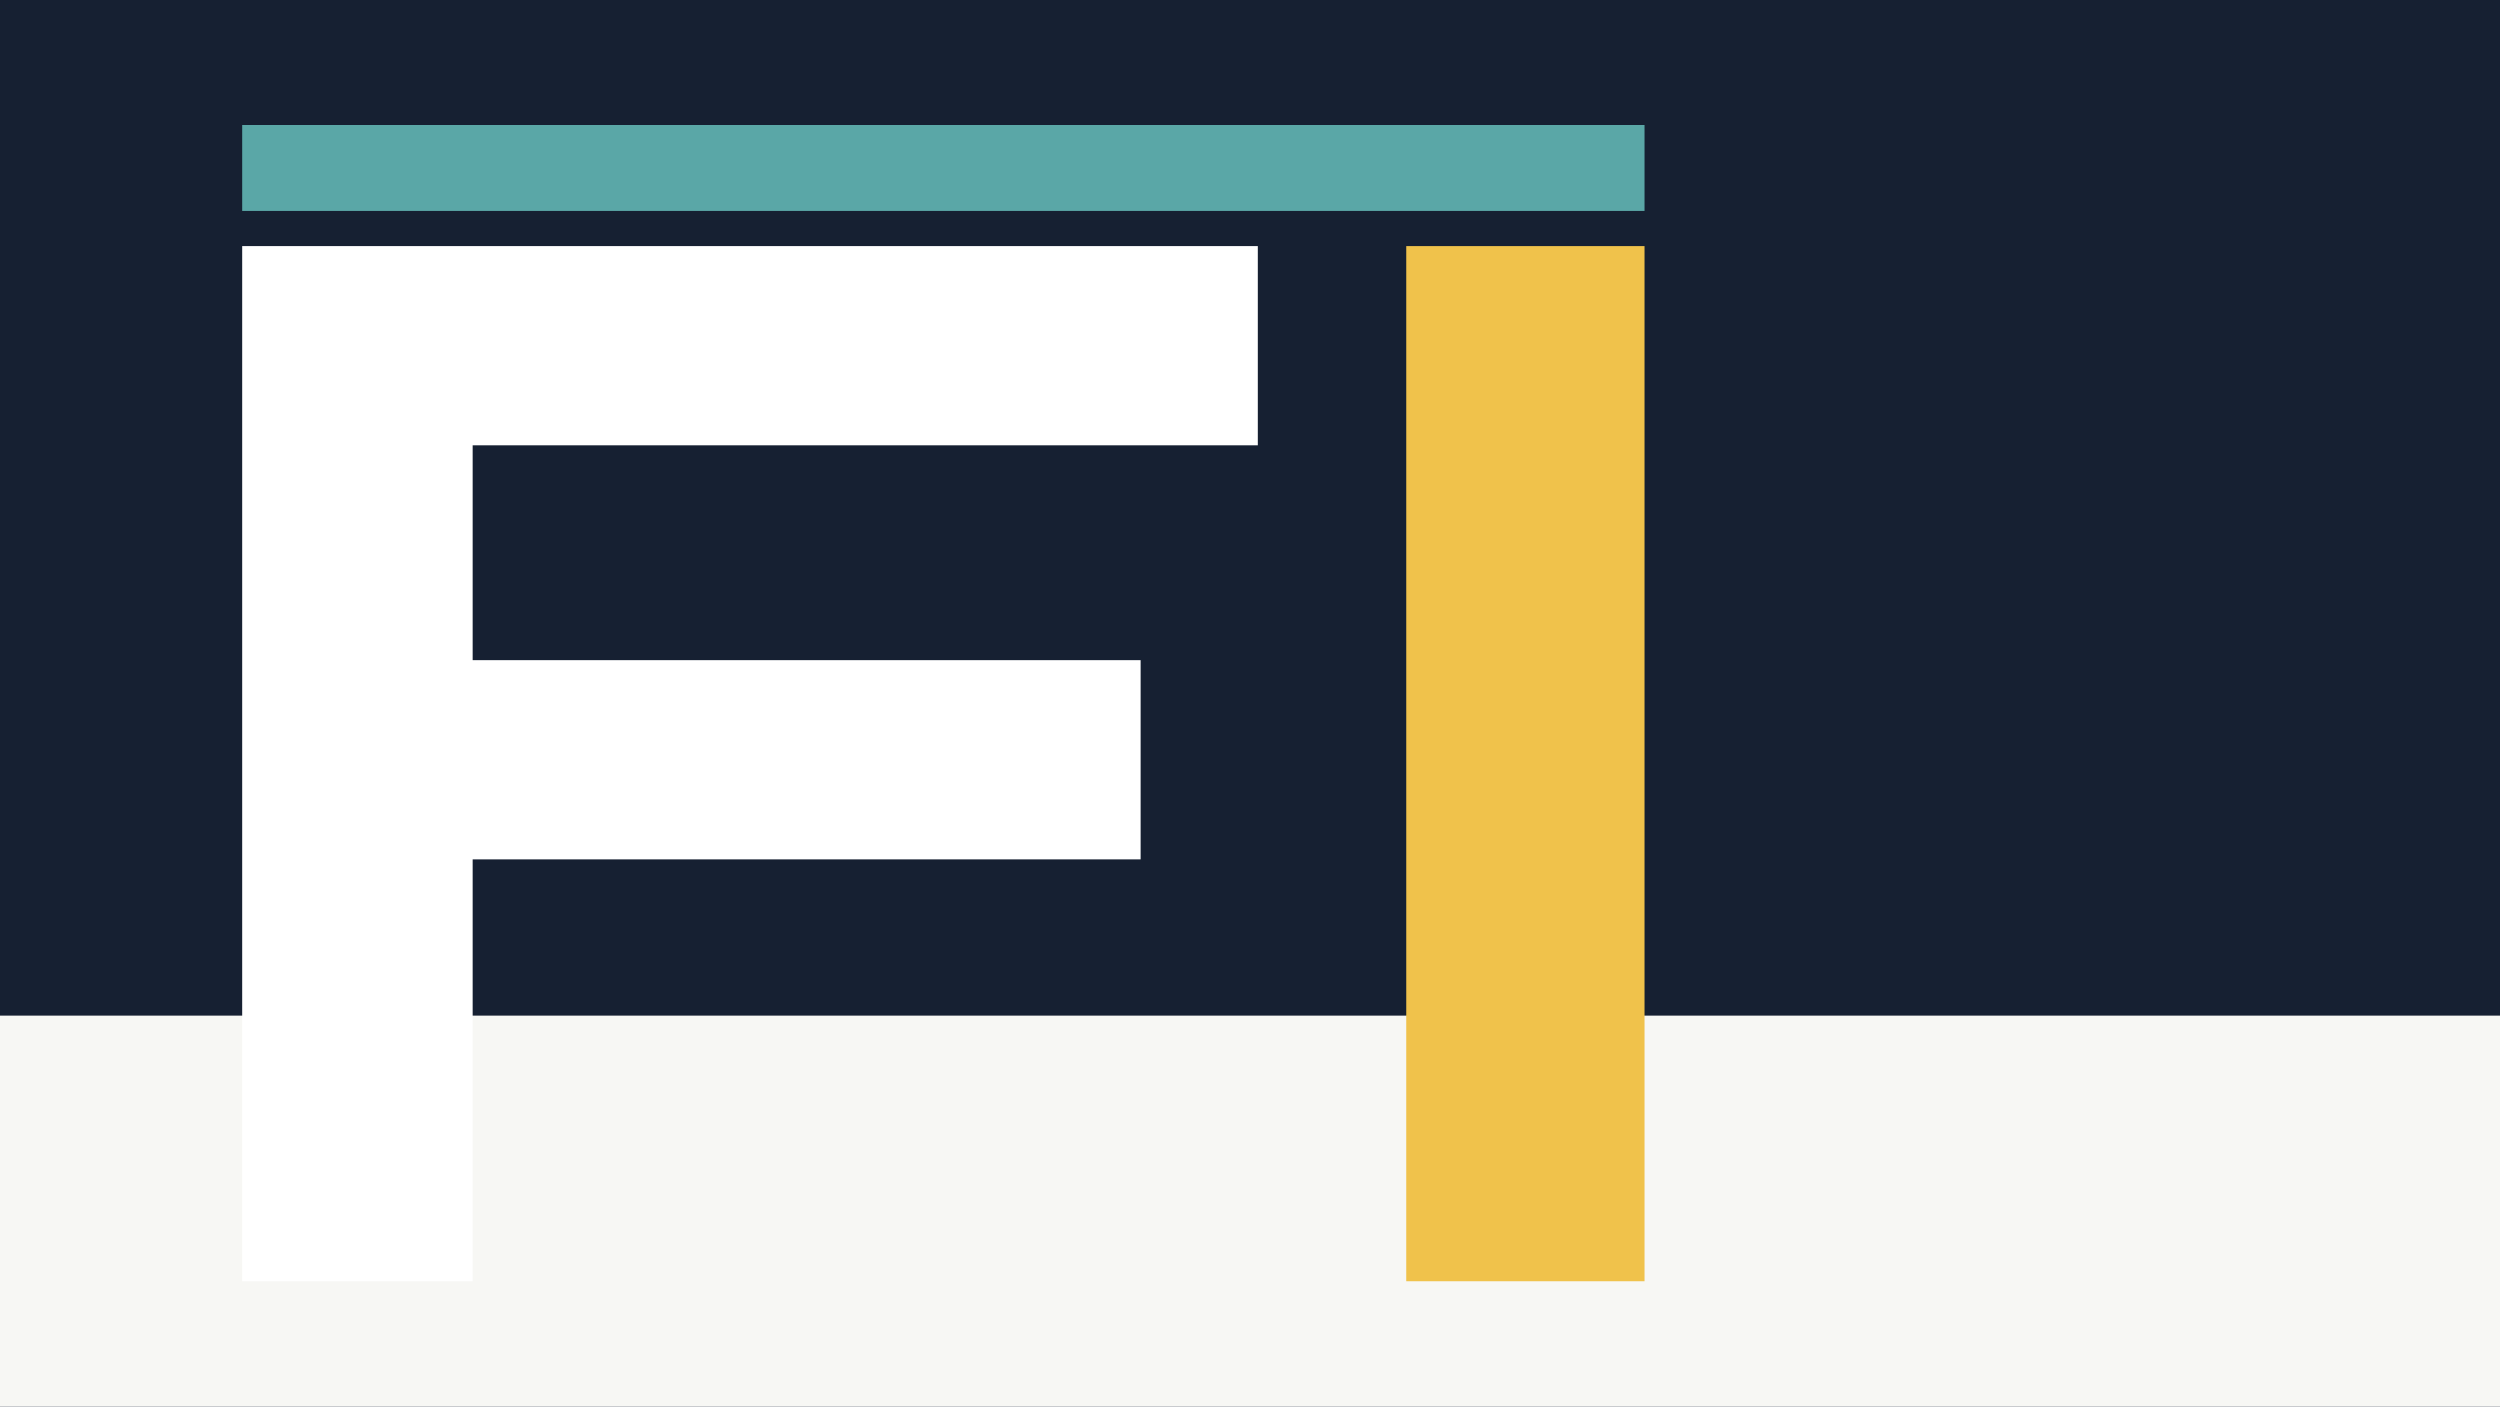
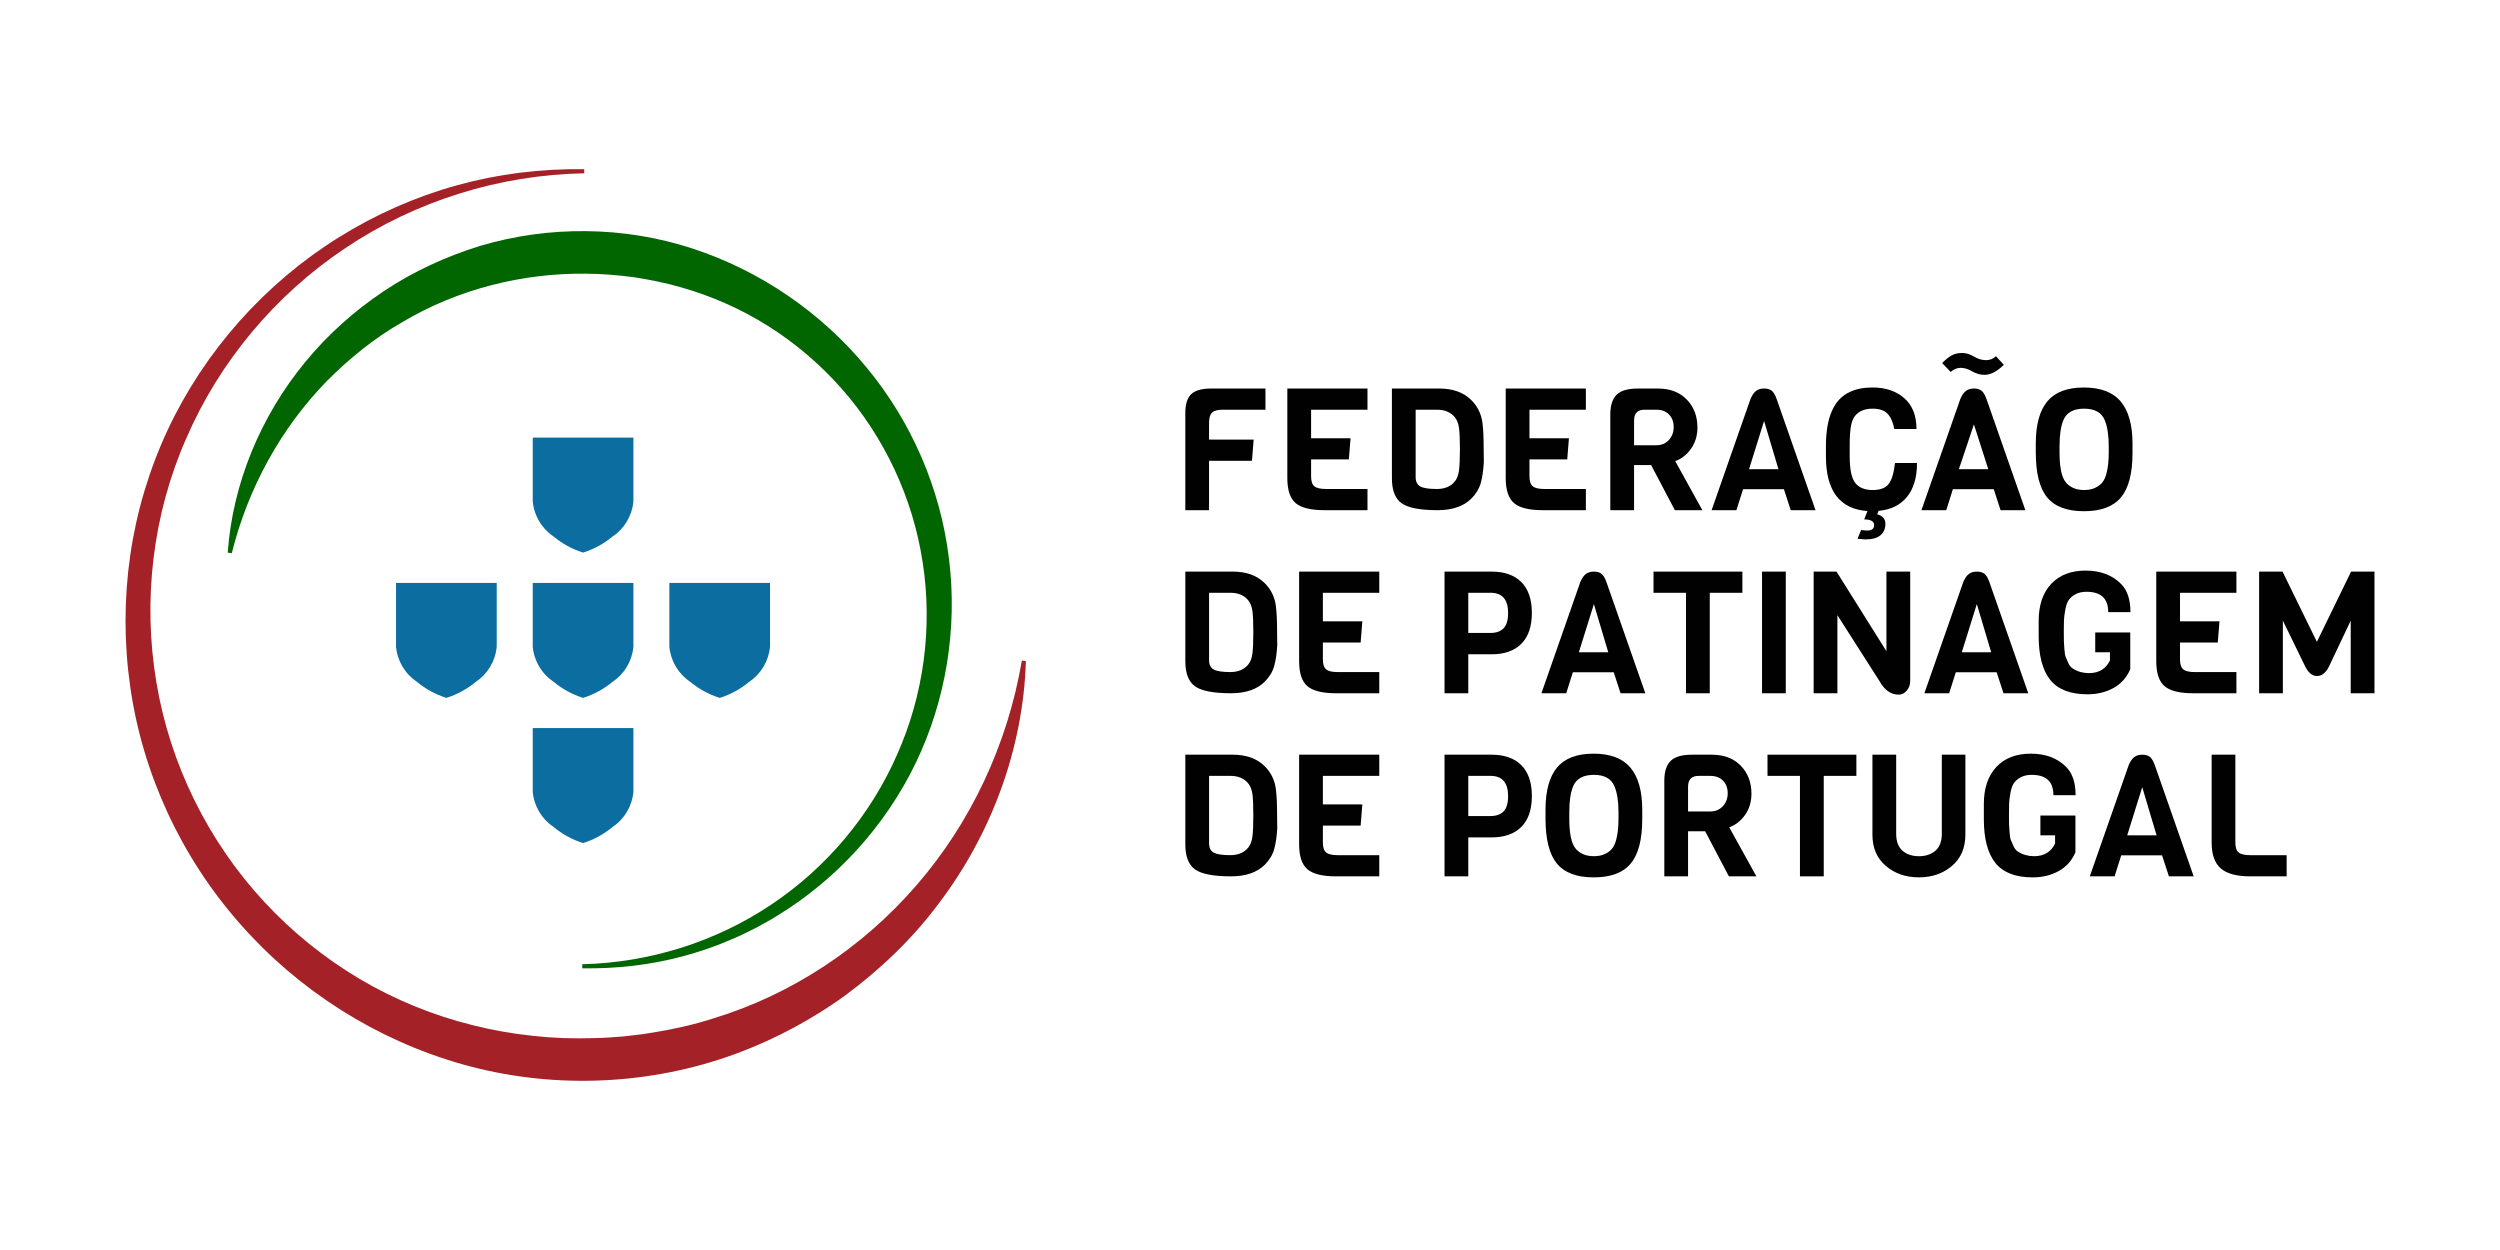
- <svg xmlns="http://www.w3.org/2000/svg" width="1280" height="720" viewBox="0 0 1280 720" role="img" aria-labelledby="title">
-   <rect width="1280" height="720" fill="#162032" />
-   <path d="M0 520h1280v200H0z" fill="#f7f7f4" />
-   <path d="M124 126h520v102H242v110h342v102H242v216H124V126Z" fill="#ffffff" />
-   <path d="M720 126h122v530H720V126Z" fill="#f0c24b" />
-   <path d="M124 64h718v44H124V64Z" fill="#5aa7a7" />
+ <svg xmlns="http://www.w3.org/2000/svg" width="1280" height="640" viewBox="0 0 113.386 56.693" role="img" aria-labelledby="title">
+   <rect width="113.386" height="56.693" fill="#ffffff" />
+   <path fill="#a42227" d="M 26.498 7.861 C 22.641 7.926 18.836 9.123 15.664 11.252 C 12.487 13.371 9.948 16.407 8.448 19.882 C 6.92 23.347 6.468 27.246 7.094 30.952 C 7.71 34.66 9.439 38.153 11.975 40.892 C 13.243 42.261 14.705 43.444 16.302 44.393 C 17.9 45.34 19.633 46.048 21.426 46.493 C 22.321 46.72 23.233 46.881 24.15 46.978 C 25.067 47.08 25.991 47.114 26.913 47.083 C 27.375 47.083 27.834 47.037 28.294 47.005 L 28.98 46.924 C 29.21 46.902 29.436 46.854 29.665 46.822 C 30.574 46.674 31.477 46.472 32.355 46.188 C 35.892 45.113 39.111 42.987 41.564 40.153 C 44.023 37.32 45.697 33.773 46.345 29.963 L 46.529 29.982 C 46.412 33.885 44.998 37.789 42.579 40.973 C 41.386 42.581 39.915 43.98 38.296 45.176 C 36.658 46.35 34.847 47.293 32.93 47.95 C 29.092 49.257 24.852 49.371 20.953 48.265 C 17.053 47.16 13.517 44.905 10.873 41.883 C 8.217 38.873 6.464 35.09 5.905 31.137 C 5.622 29.163 5.623 27.153 5.907 25.186 C 6.191 23.218 6.767 21.296 7.604 19.501 C 9.287 15.91 12.022 12.851 15.354 10.772 C 17.019 9.731 18.829 8.93 20.713 8.406 C 22.598 7.885 24.553 7.642 26.498 7.675 Z" />
+   <path fill="#016600" d="M 26.408 43.732 C 29.464 43.661 32.471 42.711 34.978 41.029 C 37.49 39.353 39.492 36.959 40.688 34.223 C 41.904 31.498 42.302 28.432 41.847 25.506 C 41.406 22.581 40.103 19.81 38.16 17.613 C 37.19 16.513 36.062 15.558 34.829 14.781 C 33.595 14.003 32.25 13.416 30.856 13.022 C 30.16 12.82 29.449 12.682 28.735 12.571 C 28.018 12.478 27.297 12.417 26.573 12.413 C 25.127 12.397 23.681 12.572 22.28 12.936 C 20.879 13.299 19.521 13.854 18.266 14.598 C 16.995 15.32 15.848 16.253 14.807 17.299 C 12.75 19.418 11.253 22.117 10.512 25.092 L 10.329 25.064 C 10.546 21.965 11.803 18.9 13.834 16.431 C 14.847 15.194 16.056 14.108 17.398 13.211 C 18.74 12.313 20.228 11.632 21.78 11.151 C 24.896 10.226 28.298 10.256 31.39 11.266 C 34.479 12.274 37.245 14.171 39.288 16.65 C 41.343 19.12 42.661 22.178 43.041 25.344 C 43.435 28.505 42.904 31.764 41.529 34.612 C 40.152 37.459 37.952 39.876 35.286 41.51 C 34.958 41.722 34.611 41.902 34.269 42.091 C 33.918 42.261 33.573 42.444 33.211 42.59 C 32.498 42.905 31.759 43.158 31.009 43.361 C 29.508 43.771 27.952 43.941 26.408 43.917 Z" />
+   <path fill="#0b6da0" d="M 26.445 25.062 C 26.933 24.909 27.387 24.662 27.781 24.334 C 28.322 23.974 28.67 23.387 28.728 22.739 L 28.728 19.848 L 24.162 19.848 L 24.162 22.739 C 24.22 23.387 24.569 23.974 25.109 24.334 C 25.503 24.662 25.957 24.909 26.445 25.062" />
+   <path fill="#0b6da0" d="M 26.445 38.236 C 26.933 38.083 27.387 37.836 27.781 37.508 C 28.322 37.147 28.67 36.561 28.728 35.913 L 28.728 33.022 L 24.162 33.022 L 24.162 35.913 C 24.22 36.561 24.569 37.147 25.109 37.508 C 25.503 37.836 25.957 38.083 26.445 38.236" />
+   <path fill="#0b6da0" d="M 26.445 31.652 C 26.933 31.499 27.387 31.251 27.781 30.924 C 28.322 30.563 28.67 29.977 28.728 29.329 L 28.728 26.438 L 24.162 26.438 L 24.162 29.329 C 24.22 29.977 24.569 30.563 25.109 30.924 C 25.503 31.251 25.957 31.499 26.445 31.652" />
+   <path fill="#0b6da0" d="M 32.646 31.652 C 33.133 31.498 33.585 31.251 33.977 30.924 C 34.518 30.563 34.866 29.977 34.924 29.329 L 34.924 26.438 L 30.358 26.438 L 30.358 29.329 C 30.417 29.977 30.765 30.563 31.305 30.924 C 31.699 31.251 32.153 31.499 32.641 31.652" />
+   <path fill="#0b6da0" d="M 20.245 31.652 C 20.733 31.499 21.187 31.251 21.581 30.924 C 22.121 30.563 22.47 29.977 22.528 29.329 L 22.528 26.438 L 17.962 26.438 L 17.962 29.329 C 18.02 29.977 18.369 30.563 18.909 30.924 C 19.303 31.251 19.757 31.499 20.245 31.652" />
+   <path fill="#010101" d="M 57.394 18.582 L 55.449 18.582 C 55.222 18.582 55.062 18.625 54.972 18.713 C 54.881 18.802 54.836 18.954 54.836 19.171 L 54.836 19.938 L 56.859 19.938 L 56.782 20.899 L 54.836 20.899 L 54.836 23.139 L 53.759 23.139 L 53.759 18.745 C 53.759 18.336 53.849 18.047 54.027 17.876 C 54.205 17.706 54.511 17.621 54.945 17.621 L 57.394 17.621 Z" />
+   <path fill="#010101" d="M 62.021 23.139 L 60.068 23.139 C 59.448 23.139 59.013 23.032 58.762 22.817 C 58.511 22.603 58.386 22.224 58.386 21.682 L 58.386 17.621 L 62.021 17.621 L 62.021 18.582 L 59.464 18.582 L 59.464 19.876 L 61.254 19.876 L 61.176 20.837 L 59.464 20.837 L 59.464 21.604 C 59.464 21.821 59.512 21.971 59.611 22.054 C 59.709 22.137 59.887 22.178 60.146 22.178 L 62.021 22.178 Z" />
+   <path fill="#010101" d="M 66.171 21.345 C 66.199 21.136 66.214 20.809 66.214 20.365 C 66.214 19.921 66.199 19.599 66.171 19.4 C 66.143 19.201 66.079 19.042 65.982 18.923 C 65.796 18.696 65.526 18.582 65.175 18.582 L 64.206 18.582 L 64.206 21.636 C 64.206 21.843 64.276 21.985 64.416 22.062 C 64.555 22.139 64.804 22.178 65.164 22.178 C 65.523 22.178 65.796 22.065 65.982 21.837 C 66.079 21.719 66.143 21.554 66.171 21.345 M 67.291 20.357 L 67.298 20.953 C 67.278 21.331 67.232 21.649 67.159 21.907 C 67.087 22.165 66.945 22.401 66.733 22.612 C 66.381 22.964 65.87 23.139 65.199 23.139 C 64.408 23.139 63.865 23.034 63.571 22.825 C 63.276 22.616 63.129 22.238 63.129 21.69 L 63.129 17.621 L 65.276 17.621 C 65.896 17.621 66.381 17.797 66.733 18.148 C 67.017 18.432 67.185 18.779 67.237 19.187 C 67.273 19.476 67.291 19.866 67.291 20.357" />
+   <path fill="#010101" d="M 71.926 23.139 L 69.973 23.139 C 69.353 23.139 68.917 23.032 68.667 22.817 C 68.417 22.603 68.291 22.224 68.291 21.682 L 68.291 17.621 L 71.926 17.621 L 71.926 18.582 L 69.368 18.582 L 69.368 19.876 L 71.158 19.876 L 71.081 20.837 L 69.368 20.837 L 69.368 21.604 C 69.368 21.821 69.418 21.971 69.515 22.054 C 69.613 22.137 69.792 22.178 70.05 22.178 L 71.926 22.178 Z" />
+   <path fill="#010101" d="M 75.689 19.957 C 75.835 19.799 75.909 19.604 75.909 19.369 C 75.909 19.134 75.838 18.944 75.697 18.799 C 75.555 18.654 75.365 18.582 75.126 18.582 L 74.591 18.582 C 74.272 18.582 74.112 18.744 74.112 19.07 L 74.112 20.194 L 75.126 20.194 C 75.353 20.194 75.541 20.116 75.689 19.957 M 77.21 23.14 L 75.963 23.14 L 74.886 21.093 L 74.112 21.093 L 74.112 23.14 L 73.034 23.14 L 73.034 18.806 C 73.034 18.393 73.129 18.093 73.32 17.904 C 73.513 17.715 73.832 17.622 74.281 17.622 L 75.197 17.622 C 75.743 17.622 76.18 17.788 76.501 18.12 C 76.826 18.454 76.986 18.877 76.986 19.389 C 76.986 19.759 76.889 20.081 76.695 20.352 C 76.501 20.625 76.263 20.811 75.98 20.915 Z" />
+   <path fill="#010101" d="M 80.66 21.279 L 80.009 19.093 L 79.327 21.279 Z M 82.342 23.139 L 81.218 23.139 L 80.908 22.186 L 79.056 22.186 L 78.754 23.139 L 77.629 23.139 L 79.396 18.086 C 79.474 17.91 79.56 17.789 79.657 17.722 C 79.752 17.654 79.869 17.621 80.009 17.621 C 80.148 17.621 80.261 17.652 80.347 17.714 C 80.431 17.776 80.508 17.9 80.575 18.086 Z" />
+   <path fill="#010101" d="M 85.945 21 L 86.945 21 C 86.945 21.651 86.794 22.163 86.491 22.535 C 86.189 22.907 85.759 23.119 85.201 23.17 L 85.139 23.325 C 85.387 23.392 85.511 23.536 85.511 23.755 C 85.511 23.975 85.438 24.148 85.29 24.274 C 85.143 24.401 84.917 24.464 84.612 24.464 C 84.545 24.464 84.424 24.454 84.248 24.433 L 84.41 24.038 C 84.504 24.053 84.594 24.061 84.682 24.061 C 84.894 24.061 85 23.981 85 23.821 C 85 23.646 84.849 23.558 84.55 23.558 L 84.697 23.178 C 83.442 23.09 82.814 22.263 82.814 20.698 L 82.814 20.232 C 82.814 18.925 83.176 18.106 83.899 17.776 C 84.183 17.642 84.527 17.574 84.929 17.574 C 85.519 17.574 85.998 17.736 86.367 18.059 C 86.737 18.381 86.921 18.848 86.921 19.458 L 85.914 19.458 C 85.857 19.153 85.757 18.923 85.612 18.768 C 85.467 18.613 85.24 18.535 84.929 18.535 C 84.568 18.535 84.299 18.649 84.124 18.876 C 84 19.037 83.927 19.311 83.907 19.698 C 83.896 19.822 83.892 19.99 83.892 20.202 L 83.892 20.682 C 83.892 21.276 83.974 21.682 84.139 21.899 C 84.31 22.116 84.574 22.225 84.934 22.225 C 85.293 22.225 85.54 22.125 85.678 21.926 C 85.815 21.727 85.903 21.418 85.945 21" />
+   <path fill="#010101" d="M 90.177 21.279 L 89.526 19.249 L 88.844 21.279 Z M 90.526 16.156 L 90.882 16.544 C 90.577 16.849 90.285 17.001 90.006 17.001 C 89.815 17.001 89.628 16.948 89.444 16.842 C 89.261 16.736 89.088 16.683 88.925 16.683 C 88.762 16.683 88.611 16.745 88.472 16.869 L 88.084 16.466 C 88.254 16.296 88.405 16.177 88.533 16.11 C 88.663 16.043 88.816 16.009 88.99 16.009 C 89.167 16.009 89.346 16.063 89.53 16.172 C 89.713 16.28 89.893 16.335 90.072 16.335 C 90.25 16.335 90.402 16.275 90.526 16.156 M 91.859 23.139 L 90.735 23.139 L 90.425 22.186 L 88.572 22.186 L 88.271 23.139 L 87.146 23.139 L 88.913 18.086 C 88.99 17.91 89.077 17.789 89.174 17.722 C 89.269 17.654 89.386 17.621 89.526 17.621 C 89.665 17.621 89.778 17.652 89.863 17.714 C 89.948 17.776 90.024 17.9 90.092 18.086 Z" />
+   <path fill="#010101" d="M 95.641 20.52 L 95.641 20.233 C 95.641 19.736 95.579 19.341 95.455 19.047 C 95.31 18.706 95.001 18.535 94.525 18.535 C 94.045 18.535 93.732 18.706 93.588 19.047 C 93.469 19.326 93.409 19.721 93.409 20.233 L 93.409 20.52 C 93.409 21.186 93.502 21.636 93.688 21.869 C 93.761 21.966 93.868 22.05 94.01 22.12 C 94.152 22.189 94.322 22.224 94.521 22.224 C 94.72 22.224 94.89 22.191 95.029 22.123 C 95.168 22.056 95.277 21.974 95.354 21.875 C 95.432 21.777 95.492 21.648 95.533 21.488 C 95.605 21.235 95.641 20.913 95.641 20.52 M 96.719 20.123 L 96.719 20.543 C 96.719 21.468 96.544 22.14 96.196 22.558 C 95.846 22.977 95.287 23.186 94.517 23.186 C 93.747 23.186 93.191 22.977 92.847 22.558 C 92.503 22.14 92.332 21.459 92.332 20.52 L 92.332 20.116 C 92.332 19.259 92.506 18.62 92.855 18.203 C 93.204 17.784 93.756 17.575 94.513 17.575 C 95.27 17.575 95.827 17.787 96.183 18.209 C 96.54 18.634 96.719 19.271 96.719 20.123" />
+   <path fill="#010101" d="M 56.802 29.648 C 56.83 29.439 56.844 29.112 56.844 28.668 C 56.844 28.224 56.83 27.902 56.802 27.703 C 56.773 27.504 56.71 27.345 56.612 27.226 C 56.426 26.999 56.157 26.885 55.805 26.885 L 54.837 26.885 L 54.837 29.939 C 54.837 30.146 54.906 30.288 55.046 30.365 C 55.186 30.442 55.435 30.481 55.794 30.481 C 56.153 30.481 56.426 30.368 56.612 30.14 C 56.71 30.022 56.773 29.857 56.802 29.648 M 57.922 28.66 L 57.929 29.257 C 57.908 29.634 57.862 29.952 57.79 30.21 C 57.717 30.468 57.575 30.704 57.363 30.915 C 57.012 31.267 56.5 31.442 55.829 31.442 C 55.038 31.442 54.496 31.338 54.201 31.128 C 53.907 30.919 53.76 30.541 53.76 29.993 L 53.76 25.924 L 55.906 25.924 C 56.526 25.924 57.012 26.1 57.363 26.451 C 57.648 26.735 57.816 27.082 57.867 27.49 C 57.903 27.779 57.922 28.169 57.922 28.66" />
+   <path fill="#010101" d="M 62.556 31.443 L 60.603 31.443 C 59.983 31.443 59.547 31.336 59.297 31.121 C 59.046 30.907 58.921 30.528 58.921 29.986 L 58.921 25.925 L 62.556 25.925 L 62.556 26.886 L 59.998 26.886 L 59.998 28.18 L 61.788 28.18 L 61.711 29.141 L 59.998 29.141 L 59.998 29.908 C 59.998 30.126 60.047 30.275 60.146 30.358 C 60.243 30.441 60.422 30.482 60.68 30.482 L 62.556 30.482 Z" />
+   <path fill="#010101" d="M 68.399 27.8 C 68.399 27.19 68.132 26.885 67.601 26.885 L 66.593 26.885 L 66.593 28.707 L 67.601 28.707 C 67.859 28.707 68.057 28.637 68.193 28.498 C 68.331 28.358 68.399 28.125 68.399 27.8 M 69 26.401 C 69.317 26.718 69.477 27.185 69.477 27.8 C 69.477 28.415 69.317 28.881 69 29.199 C 68.682 29.517 68.233 29.675 67.655 29.675 L 66.593 29.675 L 66.593 31.443 L 65.516 31.443 L 65.516 25.925 L 67.655 25.925 C 68.233 25.925 68.682 26.083 69 26.401" />
+   <path fill="#010101" d="M 72.941 29.583 L 72.29 27.397 L 71.608 29.583 Z M 74.623 31.443 L 73.499 31.443 L 73.189 30.489 L 71.337 30.489 L 71.035 31.443 L 69.91 31.443 L 71.677 26.39 C 71.754 26.214 71.841 26.093 71.938 26.025 C 72.033 25.958 72.15 25.925 72.29 25.925 C 72.429 25.925 72.542 25.956 72.627 26.018 C 72.712 26.08 72.788 26.204 72.856 26.39 Z" />
+   <path fill="#010101" d="M 79.025 26.886 L 77.545 26.886 L 77.545 31.443 L 76.467 31.443 L 76.467 26.886 L 74.994 26.886 L 74.994 25.925 L 79.025 25.925 Z" />
+   <path fill="#010101" d="M 80.993 31.443 L 79.916 31.443 L 79.916 25.925 L 80.993 25.925 Z" />
+   <path fill="#010101" d="M 86.636 25.925 L 86.636 30.885 C 86.636 31.055 86.584 31.202 86.48 31.323 C 86.377 31.444 86.256 31.505 86.116 31.505 C 85.76 31.505 85.468 31.299 85.24 30.885 L 83.334 27.901 L 83.334 31.443 L 82.257 31.443 L 82.257 25.925 L 83.295 25.925 L 85.558 29.536 L 85.558 25.925 Z" />
+   <path fill="#010101" d="M 90.309 29.583 L 89.658 27.397 L 88.976 29.583 Z M 91.991 31.443 L 90.867 31.443 L 90.557 30.489 L 88.705 30.489 L 88.403 31.443 L 87.279 31.443 L 89.046 26.39 C 89.123 26.214 89.21 26.093 89.306 26.025 C 89.401 25.958 89.518 25.925 89.658 25.925 C 89.797 25.925 89.91 25.956 89.996 26.018 C 90.081 26.08 90.157 26.204 90.224 26.39 Z" />
+   <path fill="#010101" d="M 92.463 28.847 L 92.463 28.165 C 92.463 27.447 92.651 26.886 93.029 26.483 C 93.406 26.08 93.927 25.879 94.594 25.879 C 95.26 25.879 95.796 26.08 96.198 26.483 C 96.483 26.767 96.625 27.193 96.625 27.762 L 95.617 27.762 C 95.617 27.147 95.289 26.84 94.633 26.84 C 94.437 26.84 94.27 26.877 94.133 26.952 C 93.996 27.027 93.894 27.113 93.827 27.211 C 93.76 27.309 93.708 27.454 93.672 27.646 C 93.635 27.837 93.615 27.997 93.61 28.126 C 93.605 28.255 93.602 28.429 93.602 28.645 C 93.602 28.862 93.603 29.009 93.607 29.083 C 93.609 29.158 93.616 29.28 93.629 29.448 C 93.642 29.616 93.663 29.736 93.692 29.808 C 93.72 29.88 93.761 29.973 93.815 30.087 C 93.87 30.201 93.938 30.281 94.021 30.327 C 94.233 30.462 94.473 30.529 94.742 30.529 C 95.192 30.529 95.509 30.338 95.695 29.955 L 95.695 29.583 L 95.028 29.583 L 95.028 28.684 L 96.617 28.684 L 96.617 30.35 C 96.457 30.728 96.203 31.012 95.858 31.203 C 95.511 31.394 95.119 31.49 94.679 31.49 C 93.9 31.49 93.335 31.271 92.986 30.835 C 92.637 30.398 92.463 29.736 92.463 28.847" />
+   <path fill="#010101" d="M 101.431 31.443 L 99.478 31.443 C 98.857 31.443 98.422 31.336 98.172 31.121 C 97.921 30.907 97.796 30.528 97.796 29.986 L 97.796 25.925 L 101.431 25.925 L 101.431 26.886 L 98.873 26.886 L 98.873 28.18 L 100.663 28.18 L 100.586 29.141 L 98.873 29.141 L 98.873 29.908 C 98.873 30.126 98.922 30.275 99.021 30.358 C 99.118 30.441 99.296 30.482 99.555 30.482 L 101.431 30.482 Z" />
+   <path fill="#010101" d="M 106.615 28.149 L 105.624 30.242 C 105.479 30.521 105.3 30.66 105.085 30.66 C 104.87 30.66 104.691 30.513 104.546 30.218 L 103.538 28.149 L 103.538 31.443 L 102.461 31.443 L 102.461 25.925 L 103.523 25.925 L 105.081 29.11 L 106.632 25.925 L 107.693 25.925 L 107.693 31.443 L 106.615 31.443 Z" />
+   <path fill="#010101" d="M 56.802 37.952 C 56.83 37.743 56.844 37.416 56.844 36.972 C 56.844 36.528 56.83 36.206 56.802 36.007 C 56.773 35.808 56.71 35.649 56.612 35.53 C 56.426 35.303 56.157 35.189 55.805 35.189 L 54.837 35.189 L 54.837 38.243 C 54.837 38.45 54.906 38.592 55.046 38.669 C 55.186 38.746 55.435 38.785 55.794 38.785 C 56.153 38.785 56.426 38.672 56.612 38.444 C 56.71 38.326 56.773 38.161 56.802 37.952 M 57.922 36.964 L 57.929 37.561 C 57.908 37.938 57.862 38.256 57.79 38.514 C 57.717 38.773 57.575 39.008 57.363 39.22 C 57.012 39.571 56.5 39.746 55.829 39.746 C 55.038 39.746 54.496 39.642 54.201 39.432 C 53.907 39.223 53.76 38.845 53.76 38.297 L 53.76 34.228 L 55.906 34.228 C 56.526 34.228 57.012 34.404 57.363 34.755 C 57.648 35.039 57.816 35.386 57.867 35.794 C 57.903 36.083 57.922 36.473 57.922 36.964" />
+   <path fill="#010101" d="M 62.556 39.747 L 60.603 39.747 C 59.983 39.747 59.547 39.64 59.297 39.425 C 59.046 39.211 58.921 38.832 58.921 38.29 L 58.921 34.229 L 62.556 34.229 L 62.556 35.19 L 59.998 35.19 L 59.998 36.484 L 61.788 36.484 L 61.711 37.445 L 59.998 37.445 L 59.998 38.212 C 59.998 38.43 60.047 38.58 60.146 38.662 C 60.243 38.745 60.422 38.786 60.68 38.786 L 62.556 38.786 Z" />
+   <path fill="#010101" d="M 68.399 36.104 C 68.399 35.495 68.132 35.189 67.601 35.189 L 66.593 35.189 L 66.593 37.011 L 67.601 37.011 C 67.859 37.011 68.057 36.941 68.193 36.802 C 68.331 36.662 68.399 36.429 68.399 36.104 M 69 34.705 C 69.317 35.023 69.477 35.489 69.477 36.104 C 69.477 36.719 69.317 37.185 69 37.503 C 68.682 37.821 68.233 37.979 67.655 37.979 L 66.593 37.979 L 66.593 39.747 L 65.516 39.747 L 65.516 34.229 L 67.655 34.229 C 68.233 34.229 68.682 34.387 69 34.705" />
+   <path fill="#010101" d="M 73.406 37.127 L 73.406 36.84 C 73.406 36.344 73.344 35.949 73.22 35.654 C 73.075 35.314 72.765 35.143 72.29 35.143 C 71.809 35.143 71.496 35.314 71.352 35.654 C 71.233 35.934 71.174 36.329 71.174 36.84 L 71.174 37.127 C 71.174 37.794 71.267 38.243 71.453 38.476 C 71.525 38.574 71.633 38.658 71.774 38.728 C 71.917 38.797 72.087 38.832 72.286 38.832 C 72.485 38.832 72.655 38.799 72.794 38.731 C 72.933 38.665 73.042 38.582 73.119 38.483 C 73.197 38.385 73.256 38.256 73.298 38.096 C 73.37 37.843 73.406 37.52 73.406 37.127 M 74.483 36.732 L 74.483 37.15 C 74.483 38.075 74.309 38.747 73.96 39.166 C 73.611 39.584 73.052 39.793 72.282 39.793 C 71.512 39.793 70.956 39.584 70.612 39.166 C 70.268 38.747 70.096 38.067 70.096 37.127 L 70.096 36.724 C 70.096 35.866 70.271 35.228 70.619 34.81 C 70.969 34.391 71.521 34.182 72.278 34.182 C 73.035 34.182 73.592 34.394 73.948 34.817 C 74.305 35.241 74.483 35.879 74.483 36.732" />
+   <path fill="#010101" d="M 78.138 36.565 C 78.285 36.408 78.359 36.211 78.359 35.976 C 78.359 35.741 78.288 35.551 78.146 35.407 C 78.004 35.262 77.813 35.19 77.576 35.19 L 77.041 35.19 C 76.721 35.19 76.561 35.352 76.561 35.678 L 76.561 36.802 L 77.576 36.802 C 77.804 36.802 77.991 36.723 78.138 36.565 M 79.661 39.747 L 78.413 39.747 L 77.336 37.701 L 76.561 37.701 L 76.561 39.747 L 75.484 39.747 L 75.484 35.414 C 75.484 35.001 75.579 34.7 75.77 34.511 C 75.961 34.323 76.282 34.229 76.731 34.229 L 77.646 34.229 C 78.194 34.229 78.629 34.395 78.952 34.729 C 79.275 35.062 79.436 35.484 79.436 35.996 C 79.436 36.368 79.339 36.689 79.146 36.961 C 78.952 37.232 78.713 37.419 78.429 37.523 Z" />
+   <path fill="#010101" d="M 84.195 35.189 L 82.715 35.189 L 82.715 39.746 L 81.636 39.746 L 81.636 35.189 L 80.164 35.189 L 80.164 34.228 L 84.195 34.228 Z" />
+   <path fill="#010101" d="M 89.139 34.228 L 89.139 37.855 C 89.139 38.456 88.936 38.928 88.53 39.273 C 88.125 39.62 87.625 39.792 87.031 39.792 C 86.437 39.792 85.937 39.62 85.531 39.273 C 85.125 38.928 84.923 38.456 84.923 37.855 L 84.923 34.228 L 86 34.228 L 86 37.816 C 86 38.157 86.094 38.413 86.284 38.581 C 86.472 38.748 86.722 38.833 87.031 38.833 C 87.341 38.833 87.592 38.748 87.783 38.581 C 87.974 38.413 88.07 38.157 88.07 37.816 L 88.07 34.228 Z" />
+   <path fill="#010101" d="M 89.976 37.15 L 89.976 36.468 C 89.976 35.75 90.165 35.189 90.542 34.786 C 90.919 34.383 91.441 34.182 92.107 34.182 C 92.774 34.182 93.309 34.383 93.711 34.786 C 93.996 35.07 94.138 35.497 94.138 36.065 L 93.131 36.065 C 93.131 35.45 92.802 35.143 92.146 35.143 C 91.95 35.143 91.783 35.18 91.646 35.255 C 91.509 35.33 91.408 35.417 91.34 35.515 C 91.273 35.613 91.222 35.757 91.185 35.949 C 91.149 36.14 91.128 36.3 91.123 36.429 C 91.118 36.558 91.116 36.732 91.116 36.948 C 91.116 37.165 91.117 37.312 91.119 37.386 C 91.122 37.462 91.129 37.583 91.143 37.751 C 91.156 37.919 91.176 38.039 91.205 38.111 C 91.233 38.183 91.274 38.276 91.329 38.39 C 91.383 38.504 91.451 38.584 91.534 38.63 C 91.746 38.765 91.986 38.832 92.255 38.832 C 92.705 38.832 93.022 38.641 93.207 38.258 L 93.207 37.886 L 92.541 37.886 L 92.541 36.987 L 94.13 36.987 L 94.13 38.653 C 93.97 39.031 93.717 39.315 93.371 39.506 C 93.025 39.697 92.632 39.793 92.192 39.793 C 91.413 39.793 90.849 39.575 90.499 39.138 C 90.15 38.701 89.976 38.039 89.976 37.15" />
+   <path fill="#010101" d="M 97.811 37.887 L 97.16 35.701 L 96.478 37.887 Z M 99.493 39.747 L 98.37 39.747 L 98.059 38.794 L 96.207 38.794 L 95.906 39.747 L 94.781 39.747 L 96.549 34.694 C 96.626 34.518 96.712 34.397 96.808 34.329 C 96.903 34.262 97.02 34.229 97.16 34.229 C 97.3 34.229 97.412 34.26 97.499 34.322 C 97.582 34.384 97.659 34.508 97.727 34.694 Z" />
+   <path fill="#010101" d="M 103.71 39.747 L 102.067 39.747 C 101.447 39.747 100.999 39.627 100.722 39.387 C 100.445 39.146 100.308 38.755 100.308 38.212 L 100.308 34.229 L 101.383 34.229 L 101.383 38.212 C 101.383 38.43 101.433 38.58 101.531 38.662 C 101.629 38.745 101.808 38.786 102.067 38.786 L 103.71 38.786 Z" />
</svg>
